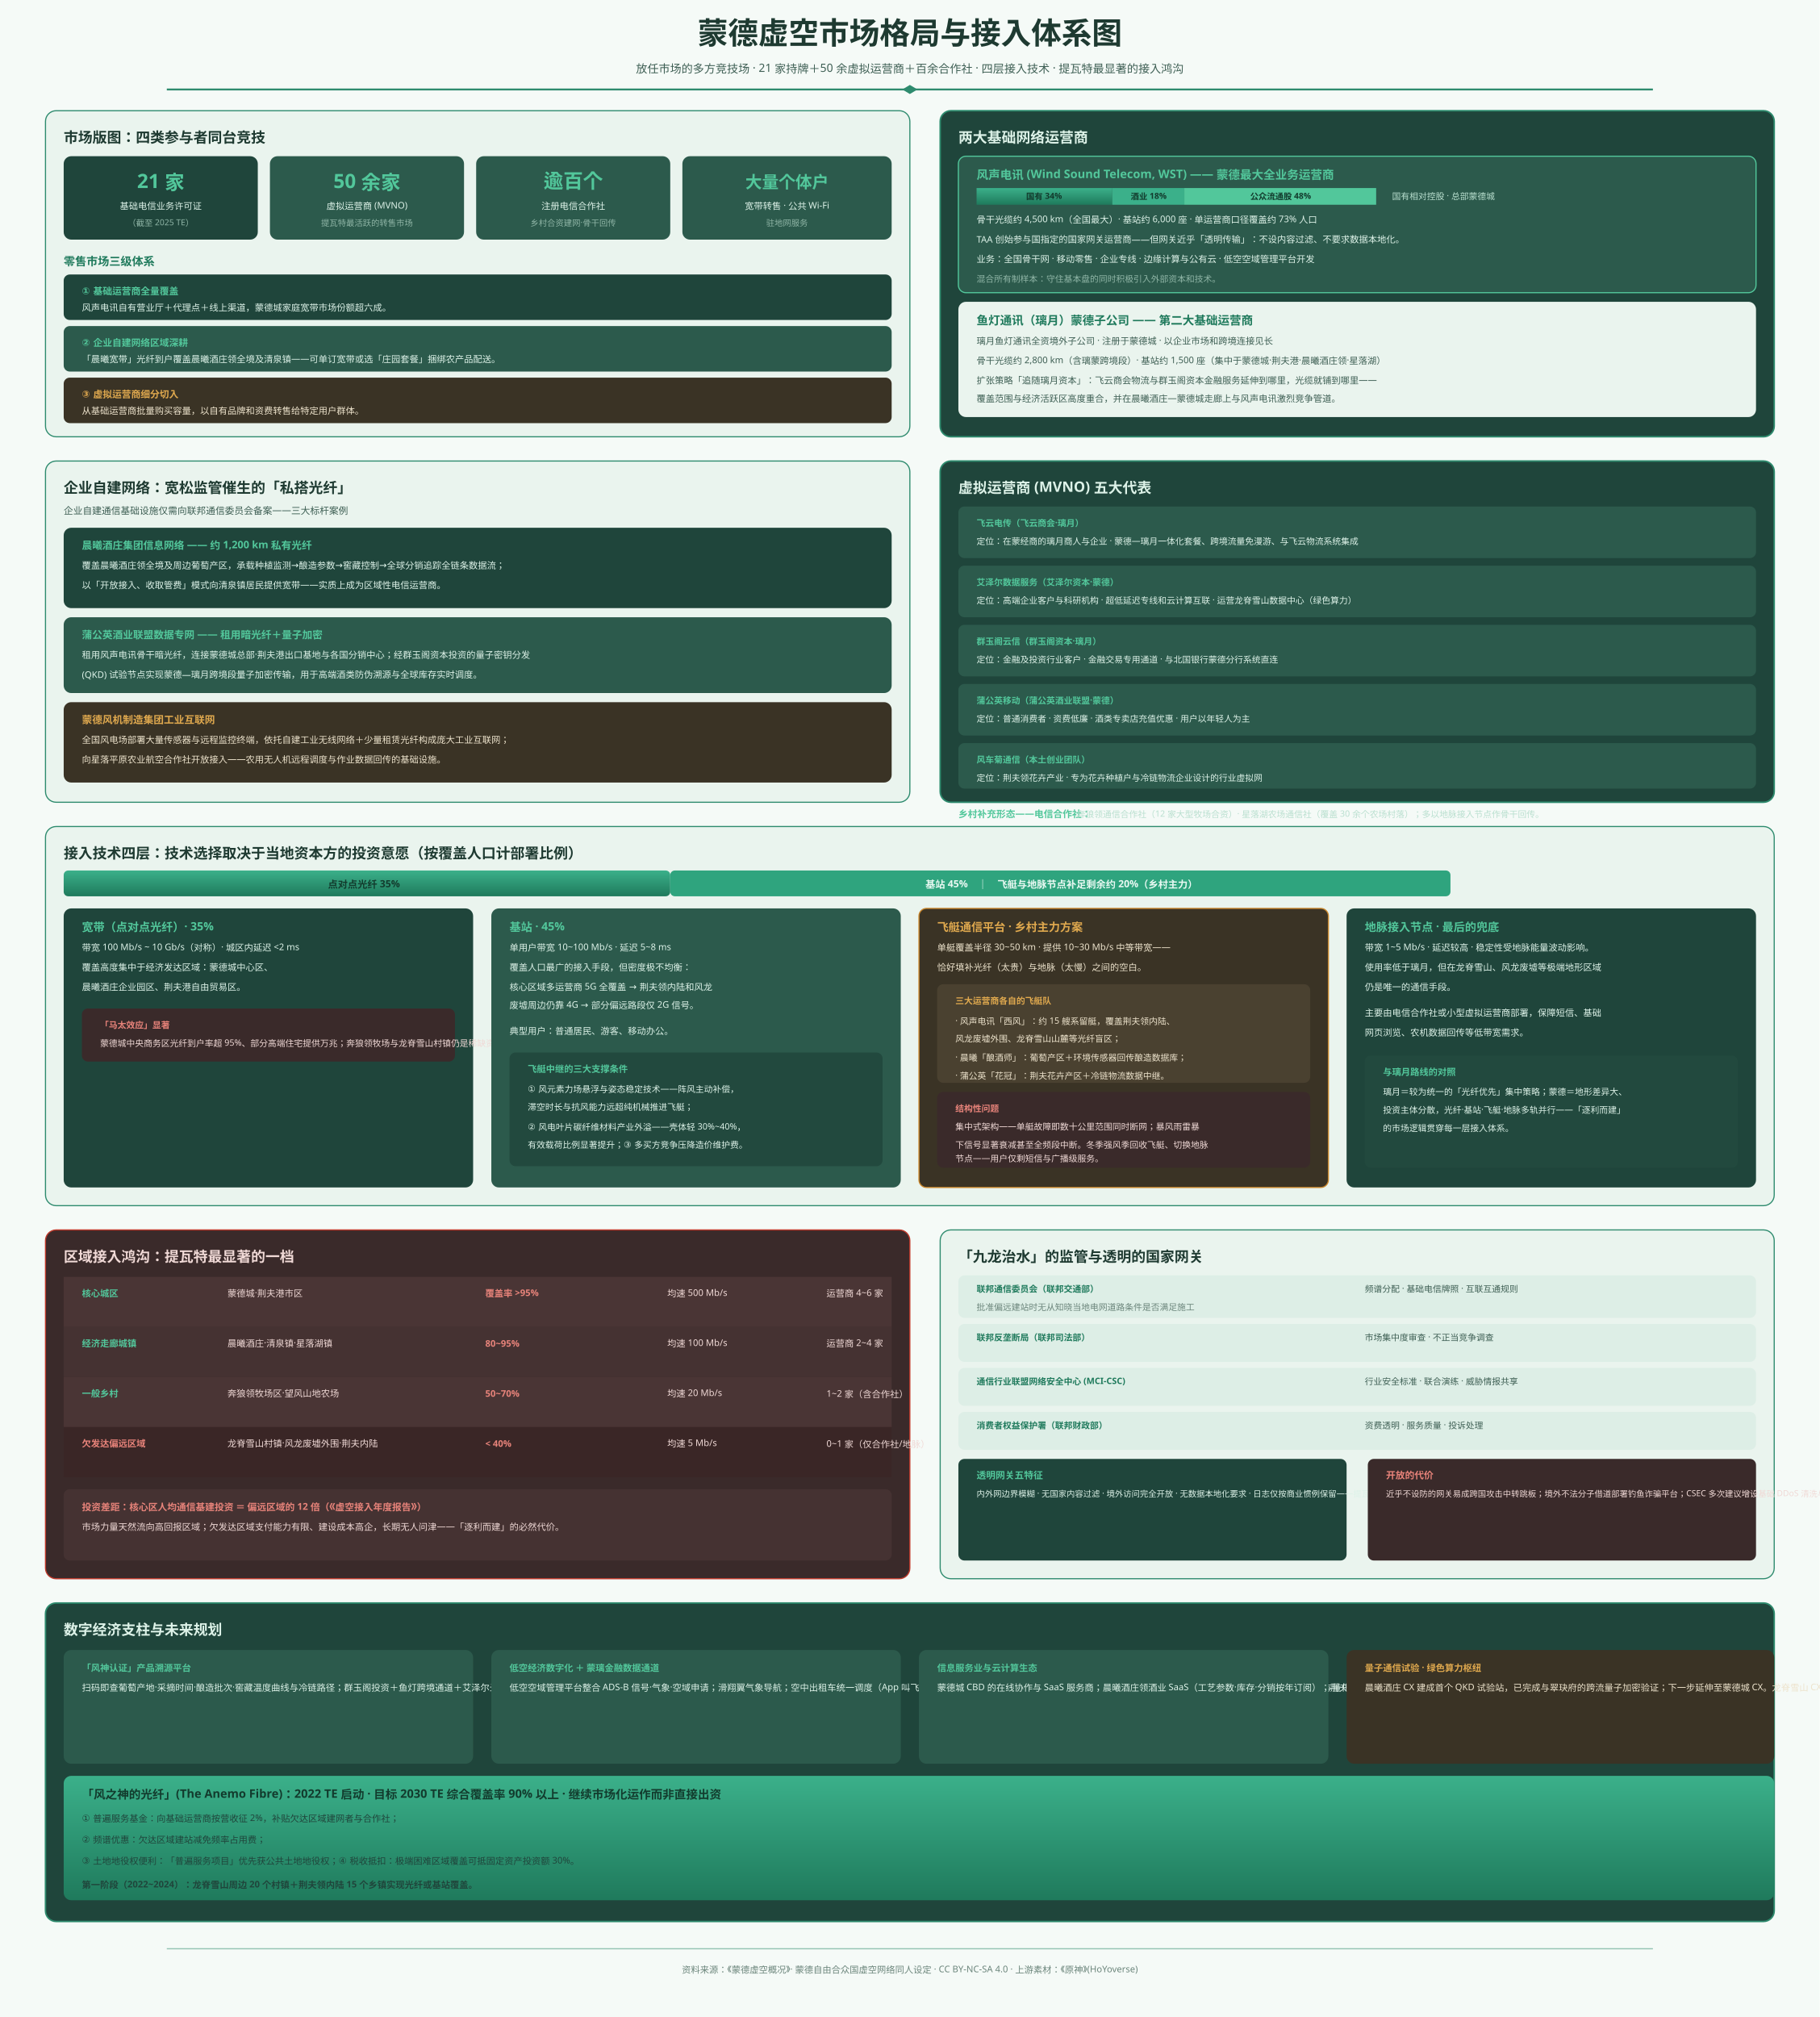
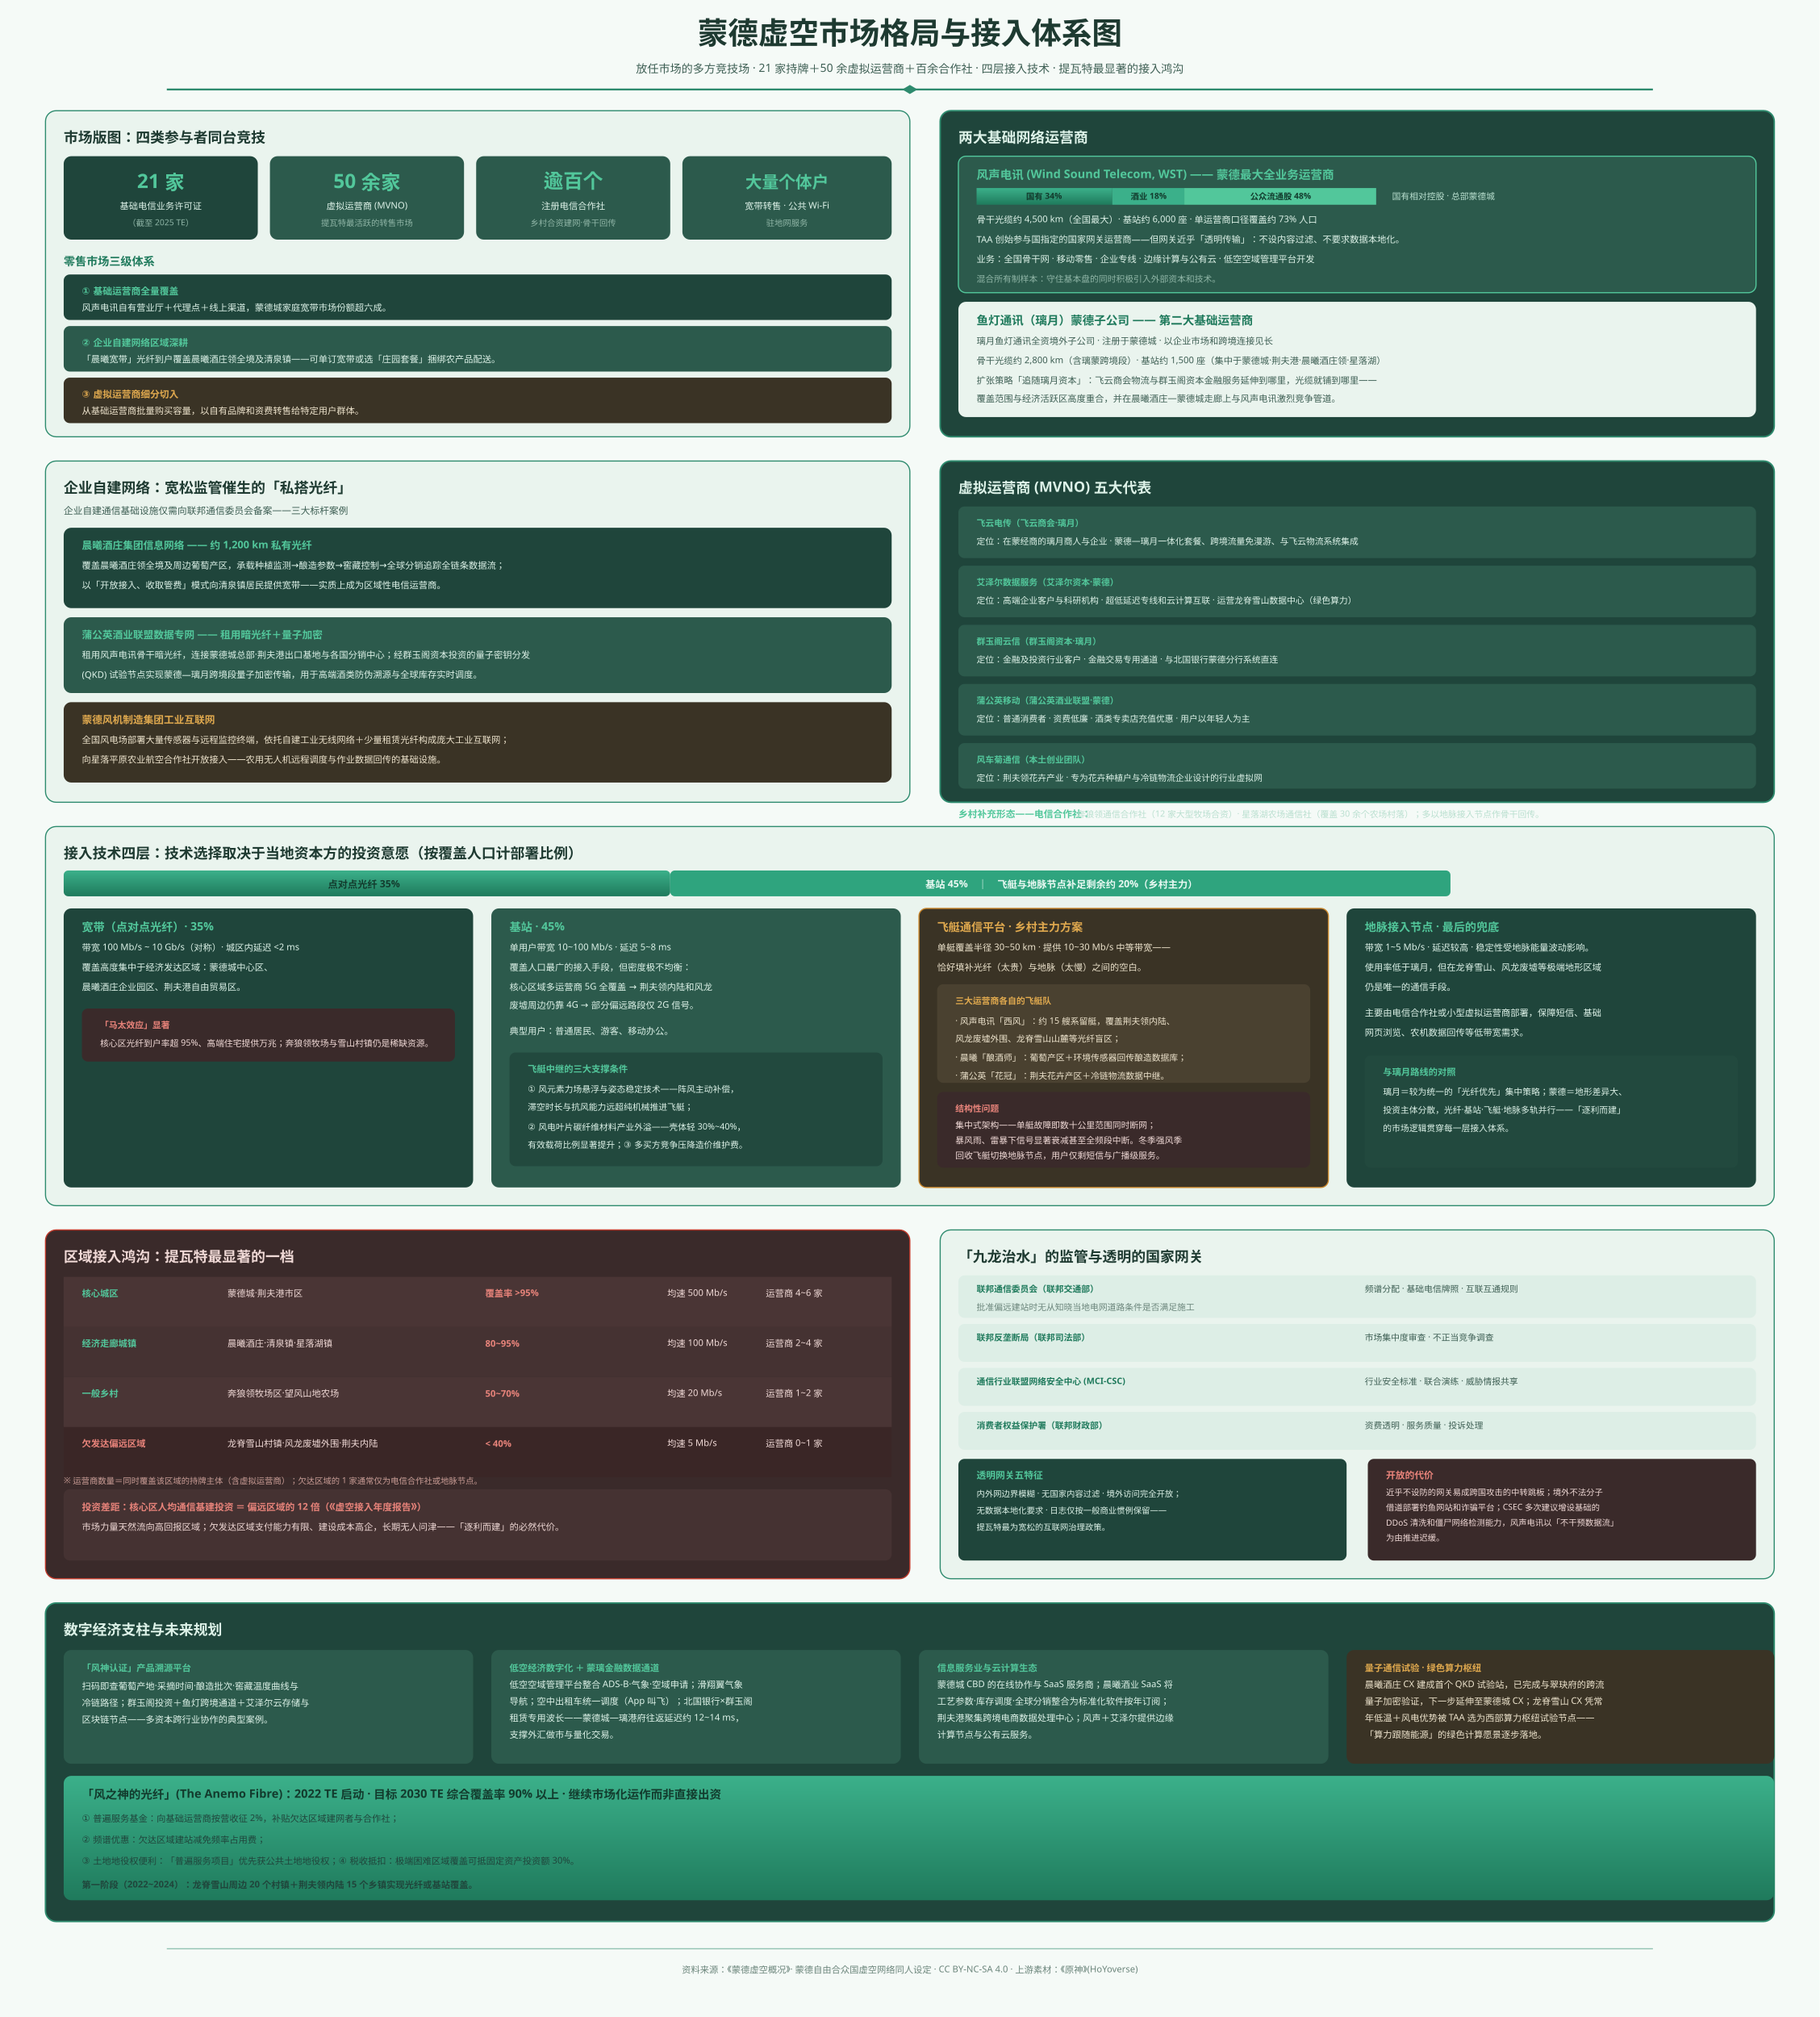
<svg xmlns="http://www.w3.org/2000/svg" viewBox="0 0 2400 2660" font-family="'Microsoft YaHei','PingFang SC','Noto Sans SC',sans-serif">
  <defs>
    <linearGradient id="anemoTop" x1="0" y1="0" x2="0" y2="1">
      <stop offset="0" stop-color="#3BB08A" />
      <stop offset="1" stop-color="#1F7A5C" />
    </linearGradient>
    <marker id="arrowAmber" viewBox="0 0 10 10" refX="9" refY="5" markerWidth="7" markerHeight="7" orient="auto-start-reverse">
      <path d="M 0 1 L 9 5 L 0 9 Z" fill="#C9862B" />
    </marker>
  </defs>
  <rect width="2400" height="2660" fill="#F5FAF7" />
  <text x="1200" y="58" text-anchor="middle" font-size="40" font-weight="700" fill="#1E3A31">蒙德虚空市场格局与接入体系图</text>
  <text x="1200" y="96" text-anchor="middle" font-size="15" fill="#3E5F54">放任市场的多方竞技场 · 21 家持牌＋50 余虚拟运营商＋百余合作社 · 四层接入技术 · 提瓦特最显著的接入鸿沟</text>
  <line x1="220" y1="118" x2="2180" y2="118" stroke="#2E8B6E" stroke-width="2.5" />
  <polygon points="1200,112 1210,118 1200,124 1190,118" fill="#2E8B6E" />
  <g>
    <rect x="60" y="146" width="1140" height="430" rx="14" fill="#EAF4EE" stroke="#2E8B6E" stroke-width="1.5" />
    <text x="84" y="188" font-size="19" font-weight="700" fill="#1E3A31">市场版图：四类参与者同台竞技</text>
    <rect x="84" y="206" width="256" height="110" rx="10" fill="#1F453B" />
    <text x="212" y="248" text-anchor="middle" font-size="26" font-weight="700" fill="#52C79B">21 家</text>
    <text x="212" y="276" text-anchor="middle" font-size="12" fill="#DDF2E8">基础电信业务许可证</text>
    <text x="212" y="298" text-anchor="middle" font-size="11" fill="#8FB5A6">（截至 2025 TE）</text>
    <rect x="356" y="206" width="256" height="110" rx="10" fill="#2C5A4C" />
    <text x="484" y="248" text-anchor="middle" font-size="26" font-weight="700" fill="#52C79B">50 余家</text>
    <text x="484" y="276" text-anchor="middle" font-size="12" fill="#DDF2E8">虚拟运营商 (MVNO)</text>
    <text x="484" y="298" text-anchor="middle" font-size="11" fill="#8FB5A6">提瓦特最活跃的转售市场</text>
    <rect x="628" y="206" width="256" height="110" rx="10" fill="#2C5A4C" />
    <text x="756" y="248" text-anchor="middle" font-size="26" font-weight="700" fill="#52C79B">逾百个</text>
    <text x="756" y="276" text-anchor="middle" font-size="12" fill="#DDF2E8">注册电信合作社</text>
    <text x="756" y="298" text-anchor="middle" font-size="11" fill="#8FB5A6">乡村合资建网·骨干回传</text>
    <rect x="900" y="206" width="276" height="110" rx="10" fill="#2C5A4C" />
    <text x="1038" y="248" text-anchor="middle" font-size="22" font-weight="700" fill="#52C79B">大量个体户</text>
    <text x="1038" y="276" text-anchor="middle" font-size="12" fill="#DDF2E8">宽带转售 · 公共 Wi-Fi</text>
    <text x="1038" y="298" text-anchor="middle" font-size="11" fill="#8FB5A6">驻地网服务</text>
    <text x="84" y="350" font-size="15" font-weight="700" fill="#1F7A5C">零售市场三级体系</text>
    <rect x="84" y="362" width="1092" height="60" rx="8" fill="#1F453B" />
    <text x="108" y="388" font-size="12.5" font-weight="700" fill="#52C79B">① 基础运营商全量覆盖</text>
    <text x="108" y="410" font-size="12" fill="#DDF2E8">风声电讯自有营业厅＋代理点＋线上渠道，蒙德城家庭宽带市场份额超六成。</text>
    <rect x="84" y="430" width="1092" height="60" rx="8" fill="#2C5A4C" />
    <text x="108" y="456" font-size="12.5" font-weight="700" fill="#52C79B">② 企业自建网络区域深耕</text>
    <text x="108" y="478" font-size="12" fill="#DDF2E8">「晨曦宽带」光纤到户覆盖晨曦酒庄领全境及清泉镇——可单订宽带或选「庄园套餐」捆绑农产品配送。</text>
    <rect x="84" y="498" width="1092" height="60" rx="8" fill="#3A3325" />
    <text x="108" y="524" font-size="12.5" font-weight="700" fill="#E0A94E">③ 虚拟运营商细分切入</text>
    <text x="108" y="546" font-size="12" fill="#EDE3CC">从基础运营商批量购买容量，以自有品牌和资费转售给特定用户群体。</text>
  </g>
  <g>
    <rect x="1240" y="146" width="1100" height="430" rx="14" fill="#1F453B" stroke="#2E8B6E" stroke-width="2" />
    <text x="1264" y="188" font-size="19" font-weight="700" fill="#DDF2E8">两大基础网络运营商</text>
    <rect x="1264" y="206" width="1052" height="180" rx="10" fill="#2C5A4C" stroke="#52C79B" stroke-width="1.5" />
    <text x="1288" y="236" font-size="15.5" font-weight="700" fill="#52C79B">风声电讯 (Wind Sound Telecom, WST) —— 蒙德最大全业务运营商</text>
    <rect x="1288" y="248" width="179" height="22" fill="url(#anemoTop)" />
    <rect x="1467" y="248" width="95" height="22" fill="#3BB08A" />
    <rect x="1562" y="248" width="253" height="22" fill="#52C79B" />
    <text x="1377" y="263" text-anchor="middle" font-size="11" font-weight="700" fill="#123B2D">国有 34%</text>
    <text x="1515" y="263" text-anchor="middle" font-size="11" font-weight="700" fill="#123B2D">酒业 18%</text>
    <text x="1689" y="263" text-anchor="middle" font-size="11" font-weight="700" fill="#123B2D">公众流通股 48%</text>
    <text x="1836" y="263" font-size="11.5" fill="#B9DFCF">国有相对控股 · 总部蒙德城</text>
    <text x="1288" y="294" font-size="12" fill="#DDF2E8">骨干光缆约 4,500 km（全国最大）· 基站约 6,000 座 · 单运营商口径覆盖约 73% 人口</text>
    <text x="1288" y="320" font-size="12" fill="#DDF2E8">TAA 创始参与国指定的国家网关运营商——但网关近乎「透明传输」：不设内容过滤、不要求数据本地化。</text>
    <text x="1288" y="346" font-size="12" fill="#DDF2E8">业务：全国骨干网 · 移动零售 · 企业专线 · 边缘计算与公有云 · 低空空域管理平台开发</text>
    <text x="1288" y="372" font-size="11.5" fill="#8FB5A6">混合所有制样本：守住基本盘的同时积极引入外部资本和技术。</text>
    <rect x="1264" y="398" width="1052" height="152" rx="10" fill="#EAF4EE" />
    <text x="1288" y="428" font-size="15.5" font-weight="700" fill="#1F7A5C">鱼灯通讯（璃月）蒙德子公司 —— 第二大基础运营商</text>
    <text x="1288" y="454" font-size="12" fill="#3E5F54">璃月鱼灯通讯全资境外子公司 · 注册于蒙德城 · 以企业市场和跨境连接见长</text>
    <text x="1288" y="480" font-size="12" fill="#3E5F54">骨干光缆约 2,800 km（含璃蒙跨境段）· 基站约 1,500 座（集中于蒙德城·荆夫港·晨曦酒庄领·星落湖）</text>
    <text x="1288" y="506" font-size="12" fill="#3E5F54">扩张策略「追随璃月资本」：飞云商会物流与群玉阁资本金融服务延伸到哪里，光缆就铺到哪里——</text>
    <text x="1288" y="530" font-size="12" fill="#3E5F54">覆盖范围与经济活跃区高度重合，并在晨曦酒庄—蒙德城走廊上与风声电讯激烈竞争管道。</text>
  </g>
  <g>
    <rect x="60" y="608" width="1140" height="450" rx="14" fill="#EAF4EE" stroke="#2E8B6E" stroke-width="1.5" />
    <text x="84" y="650" font-size="19" font-weight="700" fill="#1E3A31">企业自建网络：宽松监管催生的「私搭光纤」</text>
    <text x="84" y="678" font-size="12.5" fill="#3E5F54">企业自建通信基础设施仅需向联邦通信委员会备案——三大标杆案例</text>
    <rect x="84" y="696" width="1092" height="106" rx="10" fill="#1F453B" />
    <text x="108" y="724" font-size="13.5" font-weight="700" fill="#52C79B">晨曦酒庄集团信息网络 —— 约 1,200 km 私有光纤</text>
    <text x="108" y="750" font-size="12" fill="#DDF2E8">覆盖晨曦酒庄领全境及周边葡萄产区，承载种植监测→酿造参数→窖藏控制→全球分销追踪全链条数据流；</text>
    <text x="108" y="776" font-size="12" fill="#DDF2E8">以「开放接入、收取管费」模式向清泉镇居民提供宽带——实质上成为区域性电信运营商。</text>
    <rect x="84" y="814" width="1092" height="100 " rx="10" fill="#2C5A4C" />
    <text x="108" y="842" font-size="13.5" font-weight="700" fill="#52C79B">蒲公英酒业联盟数据专网 —— 租用暗光纤＋量子加密</text>
    <text x="108" y="868" font-size="12" fill="#DDF2E8">租用风声电讯骨干暗光纤，连接蒙德城总部·荆夫港出口基地与各国分销中心；经群玉阁资本投资的量子密钥分发</text>
    <text x="108" y="894" font-size="12" fill="#DDF2E8">(QKD) 试验节点实现蒙德—璃月跨境段量子加密传输，用于高端酒类防伪溯源与全球库存实时调度。</text>
    <rect x="84" y="926" width="1092" height="106" rx="10" fill="#3A3325" />
    <text x="108" y="954" font-size="13.5" font-weight="700" fill="#E0A94E">蒙德风机制造集团工业互联网</text>
    <text x="108" y="980" font-size="12" fill="#EDE3CC">全国风电场部署大量传感器与远程监控终端，依托自建工业无线网络＋少量租赁光纤构成庞大工业互联网；</text>
    <text x="108" y="1006" font-size="12" fill="#EDE3CC">向星落平原农业航空合作社开放接入——农用无人机远程调度与作业数据回传的基础设施。</text>
  </g>
  <g>
    <rect x="1240" y="608" width="1100" height="450" rx="14" fill="#1F453B" stroke="#2E8B6E" stroke-width="2" />
    <text x="1264" y="650" font-size="19" font-weight="700" fill="#DDF2E8">虚拟运营商 (MVNO) 五大代表</text>
    <g font-size="11.5">
      <rect x="1264" y="668" width="1052" height="68 " rx="8" fill="#2C5A4C" />
      <text x="1288" y="694" font-weight="700" fill="#52C79B">飞云电传（飞云商会·璃月）</text>
      <text x="1288" y="718" fill="#DDF2E8">定位：在蒙经商的璃月商人与企业 · 蒙德—璃月一体化套餐、跨境流量免漫游、与飞云物流系统集成</text>
      <rect x="1264" y="746" width="1052" height="68" rx="8" fill="#2C5A4C" />
      <text x="1288" y="772" font-weight="700" fill="#52C79B">艾泽尔数据服务（艾泽尔资本·蒙德）</text>
      <text x="1288" y="796" fill="#DDF2E8">定位：高端企业客户与科研机构 · 超低延迟专线和云计算互联 · 运营龙脊雪山数据中心（绿色算力）</text>
      <rect x="1264" y="824" width="1052" height="68" rx="8" fill="#2C5A4C" />
      <text x="1288" y="850" font-weight="700" fill="#52C79B">群玉阁云信（群玉阁资本·璃月）</text>
      <text x="1288" y="874" fill="#DDF2E8">定位：金融及投资行业客户 · 金融交易专用通道 · 与北国银行蒙德分行系统直连</text>
      <rect x="1264" y="902" width="1052" height="68" rx="8" fill="#2C5A4C" />
      <text x="1288" y="928" font-weight="700" fill="#52C79B">蒲公英移动（蒲公英酒业联盟·蒙德）</text>
      <text x="1288" y="952" fill="#DDF2E8">定位：普通消费者 · 资费低廉 · 酒类专卖店充值优惠 · 用户以年轻人为主</text>
      <rect x="1264" y="980" width="1052" height="60" rx="8" fill="#2C5A4C" />
      <text x="1288" y="1006" font-weight="700" fill="#52C79B">风车菊通信（本土创业团队）</text>
      <text x="1288" y="1030" fill="#DDF2E8">定位：荆夫领花卉产业 · 专为花卉种植户与冷链物流企业设计的行业虚拟网</text>
    </g>
    <rect x="1264" y="1048" width="1052" height="10" fill="none" />
    <text x="1264" y="1078" font-size="12.5" font-weight="700" fill="#52C79B">乡村补充形态——电信合作社：</text>
    <text x="1420" y="1078" font-size="11.5" fill="#B9DFCF">奔狼领通信合作社（12 家大型牧场合资）· 星落湖农场通信社（覆盖 30 余个农场村落）；多以地脉接入节点作骨干回传。</text>
  </g>
  <g>
    <rect x="60" y="1090" width="2280" height="500" rx="14" fill="#EAF4EE" stroke="#2E8B6E" stroke-width="1.5" />
    <text x="84" y="1132" font-size="19" font-weight="700" fill="#1E3A31">接入技术四层：技术选择取决于当地资本方的投资意愿（按覆盖人口计部署比例）</text>
    <rect x="84" y="1148" width="800" height="34" rx="6" fill="url(#anemoTop)" />
    <rect x="884" y="1148" width="1029" height="34" rx="6" fill="#2FA47E" />
    <text x="480" y="1171" text-anchor="middle" font-size="13" font-weight="700" fill="#123B2D">点对点光纤 35%</text>
    <text x="1400" y="1171" text-anchor="middle" font-size="13" font-weight="700" fill="#EAF9F3">基站 45%　｜　飞艇与地脉节点补足剩余约 20%（乡村主力）</text>
    <rect x="84" y="1198" width="540" height="368" rx="10" fill="#1F453B" />
    <text x="108" y="1228" font-size="15" font-weight="700" fill="#52C79B">宽带（点对点光纤）· 35%</text>
    <text x="108" y="1254" font-size="12" fill="#DDF2E8">带宽 100 Mb/s ~ 10 Gb/s（对称）· 城区内延迟 &lt;2 ms</text>
    <text x="108" y="1280" font-size="12" fill="#DDF2E8">覆盖高度集中于经济发达区域：蒙德城中心区、</text>
    <text x="108" y="1306" font-size="12" fill="#DDF2E8">晨曦酒庄企业园区、荆夫港自由贸易区。</text>
    <rect x="108" y="1330" width="492" height="70 " rx="8" fill="#3A2A2A" />
    <text x="132" y="1356" font-size="11.5" font-weight="700" fill="#E8837A">「马太效应」显著</text>
-     <text x="132" y="1380" font-size="11.5" fill="#F0D9D6">蒙德城中央商务区光纤到户率超 95%、部分高端住宅提供万兆；奔狼领牧场与龙脊雪山村镇仍是稀缺资源。</text>
+     <text x="132" y="1380" font-size="11.5" fill="#F0D9D6">核心区光纤到户率超 95%、高端住宅提供万兆；奔狼领牧场与雪山村镇仍是稀缺资源。</text>
    <rect x="648" y="1198" width="540" height="368" rx="10" fill="#2C5A4C" />
    <text x="672" y="1228" font-size="15" font-weight="700" fill="#52C79B">基站 · 45%</text>
    <text x="672" y="1254" font-size="12" fill="#DDF2E8">单用户带宽 10~100 Mb/s · 延迟 5~8 ms</text>
    <text x="672" y="1280" font-size="12" fill="#DDF2E8">覆盖人口最广的接入手段，但密度极不均衡：</text>
    <text x="672" y="1306" font-size="12" fill="#DDF2E8">核心区域多运营商 5G 全覆盖 → 荆夫领内陆和风龙</text>
    <text x="672" y="1330" font-size="12" fill="#DDF2E8">废墟周边仍靠 4G → 部分偏远路段仅 2G 信号。</text>
    <text x="672" y="1364" font-size="12" fill="#DDF2E8">典型用户：普通居民、游客、移动办公。</text>
    <rect x="672" y="1388" width="492" height="150" rx="8" fill="#22493E" />
    <text x="696" y="1414" font-size="12" font-weight="700" fill="#52C79B">飞艇中继的三大支撑条件</text>
    <text x="696" y="1440" font-size="11.5" fill="#DDF2E8">① 风元素力场悬浮与姿态稳定技术——阵风主动补偿，</text>
    <text x="696" y="1464" font-size="11.5" fill="#DDF2E8">　 滞空时长与抗风能力远超纯机械推进飞艇；</text>
    <text x="696" y="1490" font-size="11.5" fill="#DDF2E8">② 风电叶片碳纤维材料产业外溢——壳体轻 30%~40%，</text>
    <text x="696" y="1514" font-size="11.5" fill="#DDF2E8">　 有效载荷比例显著提升；③ 多买方竞争压降造价维护费。</text>
    <rect x="1212" y="1198" width="540" height="368" rx="10" fill="#3A3325" stroke="#C9862B" stroke-width="1.5" />
    <text x="1236" y="1228" font-size="15" font-weight="700" fill="#E0A94E">飞艇通信平台 · 乡村主力方案</text>
    <text x="1236" y="1254" font-size="12" fill="#EDE3CC">单艇覆盖半径 30~50 km · 提供 10~30 Mb/s 中等带宽——</text>
    <text x="1236" y="1280" font-size="12" fill="#EDE3CC">恰好填补光纤（太贵）与地脉（太慢）之间的空白。</text>
    <rect x="1236" y="1298" width="492 " height="130" rx="8" fill="#4A4130" />
    <text x="1260" y="1324" font-size="11.5" font-weight="700" fill="#E0A94E">三大运营商各自的飞艇队</text>
    <text x="1260" y="1350" font-size="11.5" fill="#EDE3CC">· 风声电讯「西风」：约 15 艘系留艇，覆盖荆夫领内陆、</text>
    <text x="1260" y="1374" font-size="11.5" fill="#EDE3CC">　 风龙废墟外围、龙脊雪山山麓等光纤盲区；</text>
    <text x="1260" y="1398" font-size="11.5" fill="#EDE3CC">· 晨曦「酿酒师」：葡萄产区＋环境传感器回传酿造数据库；</text>
    <text x="1260" y="1422" font-size="11.5" fill="#EDE3CC">· 蒲公英「花冠」：荆夫花卉产区＋冷链物流数据中继。</text>
    <rect x="1236" y="1440" width="492" height="100" rx="8" fill="#3A2A2A" />
    <text x="1260" y="1466" font-size="11.5" font-weight="700" fill="#E8837A">结构性问题</text>
-     <text x="1260" y="1490" font-size="11.5" fill="#F0D9D6">集中式架构——单艇故障即数十公里范围同时断网；暴风雨雷暴</text>
-     <text x="1260" y="1514" font-size="11.5" fill="#F0D9D6">下信号显著衰减甚至全频段中断。冬季强风季回收飞艇、切换地脉</text>
-     <text x="1260" y="1532" font-size="11.5" fill="#F0D9D6">节点——用户仅剩短信与广播级服务。</text>
+     <text x="1260" y="1488" font-size="11.5" fill="#F0D9D6">集中式架构——单艇故障即数十公里范围同时断网；</text>
+     <text x="1260" y="1508" font-size="11.5" fill="#F0D9D6">暴风雨、雷暴下信号显著衰减甚至全频段中断。冬季强风季</text>
+     <text x="1260" y="1528" font-size="11.5" fill="#F0D9D6">回收飞艇切换地脉节点，用户仅剩短信与广播级服务。</text>
    <rect x="1776" y="1198" width="540" height="368" rx="10" fill="#1F453B" />
    <text x="1800" y="1228" font-size="15" font-weight="700" fill="#52C79B">地脉接入节点 · 最后的兜底</text>
    <text x="1800" y="1254" font-size="12" fill="#DDF2E8">带宽 1~5 Mb/s · 延迟较高 · 稳定性受地脉能量波动影响。</text>
    <text x="1800" y="1280" font-size="12" fill="#DDF2E8">使用率低于璃月，但在龙脊雪山、风龙废墟等极端地形区域</text>
    <text x="1800" y="1306" font-size="12" fill="#DDF2E8">仍是唯一的通信手段。</text>
    <text x="1800" y="1340" font-size="12" fill="#DDF2E8">主要由电信合作社或小型虚拟运营商部署，保障短信、基础</text>
    <text x="1800" y="1366" font-size="12" fill="#DDF2E8">网页浏览、农机数据回传等低带宽需求。</text>
    <rect x="1800" y="1392" width="492" height="148" rx="8" fill="#22493E" />
    <text x="1824" y="1418" font-size="12" font-weight="700" fill="#52C79B">与璃月路线的对照</text>
    <text x="1824" y="1444" font-size="11.5" fill="#DDF2E8">璃月＝较为统一的「光纤优先」集中策略；蒙德＝地形差异大、</text>
    <text x="1824" y="1468" font-size="11.5" fill="#DDF2E8">投资主体分散，光纤·基站·飞艇·地脉多轨并行——「逐利而建」</text>
    <text x="1824" y="1492" font-size="11.5" fill="#DDF2E8">的市场逻辑贯穿每一层接入体系。</text>
  </g>
  <g>
    <rect x="60" y="1622" width="1140" height="460" rx="14" fill="#3A2A2A" stroke="#C0392B" stroke-width="1.5" />
    <text x="84" y="1664" font-size="19" font-weight="700" fill="#F0D9D6">区域接入鸿沟：提瓦特最显著的一档</text>
    <g font-size="12">
      <rect x="84" y="1684" width="1092" height="66" fill="#4A3535" />
      <text x="108" y="1710" font-weight="700" fill="#52C79B">核心城区</text>
      <text x="300" y="1710" fill="#F0D9D6">蒙德城·荆夫港市区</text>
      <text x="640" y="1710" font-weight="700" fill="#E8837A">覆盖率 &gt;95%</text>
      <text x="880" y="1710" fill="#F0D9D6">均速 500 Mb/s</text>
-       <text x="1090" y="1710" fill="#F0D9D6">运营商 4~6 家</text>
-       <rect x="84" y="1750" width="1092" height="66 " fill="#453232" />
+       <text x="1010" y="1710" fill="#F0D9D6">运营商 4~6 家</text>
+       <rect x="84" y="1750" width="1092" height="66" fill="#453232" />
      <text x="108" y="1776" font-weight="700" fill="#52C79B">经济走廊城镇</text>
      <text x="300" y="1776" fill="#F0D9D6">晨曦酒庄·清泉镇·星落湖镇</text>
      <text x="640" y="1776" font-weight="700" fill="#E8837A">80~95%</text>
      <text x="880" y="1776" fill="#F0D9D6">均速 100 Mb/s</text>
-       <text x="1090" y="1776" fill="#F0D9D6">运营商 2~4 家</text>
+       <text x="1010" y="1776" fill="#F0D9D6">运营商 2~4 家</text>
      <rect x="84" y="1816" width="1092" height="66" fill="#4A3535" />
      <text x="108" y="1842" font-weight="700" fill="#52C79B">一般乡村</text>
      <text x="300" y="1842" fill="#F0D9D6">奔狼领牧场区·望风山地农场</text>
      <text x="640" y="1842" font-weight="700" fill="#E8837A">50~70%</text>
      <text x="880" y="1842" fill="#F0D9D6">均速 20 Mb/s</text>
-       <text x="1090" y="1842" fill="#F0D9D6">1~2 家（含合作社）</text>
+       <text x="1010" y="1842" fill="#F0D9D6">运营商 1~2 家</text>
      <rect x="84" y="1882" width="1092" height="66" fill="#3A2626" />
      <text x="108" y="1908" font-weight="700" fill="#E8837A">欠发达偏远区域</text>
      <text x="300" y="1908" fill="#F0D9D6">龙脊雪山村镇·风龙废墟外围·荆夫内陆</text>
      <text x="640" y="1908" font-weight="700" fill="#E8837A">&lt; 40%</text>
      <text x="880" y="1908" fill="#F0D9D6">均速 5 Mb/s</text>
-       <text x="1090" y="1908" fill="#F0D9D6">0~1 家（仅合作社/地脉）</text>
-     </g>
+       <text x="1010" y="1908" fill="#F0D9D6">运营商 0~1 家</text>
+     </g>
+     <text x="84" y="1956" font-size="11" fill="#C99B94">※ 运营商数量＝同时覆盖该区域的持牌主体（含虚拟运营商）；欠达区域的 1 家通常仅为电信合作社或地脉节点。</text>
    <rect x="84" y="1964" width="1092" height="94" rx="8" fill="#453232" />
    <text x="108" y="1992" font-size="12.5" font-weight="700" fill="#E8837A">投资差距：核心区人均通信基建投资 ＝ 偏远区域的 12 倍（《虚空接入年度报告》）</text>
    <text x="108" y="2018" font-size="12" fill="#F0D9D6">市场力量天然流向高回报区域；欠发达区域支付能力有限、建设成本高企，长期无人问津——「逐利而建」的必然代价。</text>
  </g>
  <g>
    <rect x="1240" y="1622" width="1100" height="460" rx="14" fill="#EAF4EE" stroke="#2E8B6E" stroke-width="1.5" />
    <text x="1264" y="1664" font-size="19" font-weight="700" fill="#1E3A31">「九龙治水」的监管与透明的国家网关</text>
    <g font-size="11.5">
      <rect x="1264" y="1682" width="1052" height="56 " rx="8" fill="#DDEEE6" />
      <text x="1288" y="1704" font-weight="700" fill="#1F7A5C">联邦通信委员会（联邦交通部）</text>
      <text x="1800" y="1704" fill="#3E5F54">频谱分配 · 基础电信牌照 · 互联互通规则</text>
      <text x="1288" y="1728" fill="#6B857B">批准偏远建站时无从知晓当地电网道路条件是否满足施工</text>
      <rect x="1264" y="1746" width="1052" height="50" rx="8" fill="#DDEEE6" />
      <text x="1288" y="1768" font-weight="700" fill="#1F7A5C">联邦反垄断局（联邦司法部）</text>
      <text x="1800" y="1768" fill="#3E5F54">市场集中度审查 · 不正当竞争调查</text>
      <rect x="1264" y="1804" width="1052" height="50" rx="8" fill="#DDEEE6" />
      <text x="1288" y="1826" font-weight="700" fill="#1F7A5C">通信行业联盟网络安全中心 (MCI-CSC)</text>
      <text x="1800" y="1826" fill="#3E5F54">行业安全标准 · 联合演练 · 威胁情报共享</text>
      <rect x="1264" y="1862" width="1052" height="50" rx="8" fill="#DDEEE6" />
      <text x="1288" y="1884" font-weight="700" fill="#1F7A5C">消费者权益保护署（联邦财政部）</text>
      <text x="1800" y="1884" fill="#3E5F54">资费透明 · 服务质量 · 投诉处理</text>
    </g>
    <rect x="1264" y="1924" width="512" height="134" rx="8" fill="#1F453B" />
    <text x="1288" y="1950" font-size="12.5" font-weight="700" fill="#52C79B">透明网关五特征</text>
-     <text x="1288" y="1974" font-size="11" fill="#DDF2E8">内外网边界模糊 · 无国家内容过滤 · 境外访问完全开放 · 无数据本地化要求 · 日志仅按商业惯例保留——提瓦特最宽松的治理政策。</text>
+     <text x="1288" y="1974" font-size="11" fill="#DDF2E8">内外网边界模糊 · 无国家内容过滤 · 境外访问完全开放；</text>
+     <text x="1288" y="1996" font-size="11" fill="#DDF2E8">无数据本地化要求 · 日志仅按一般商业惯例保留——</text>
+     <text x="1288" y="2018" font-size="11" fill="#DDF2E8">提瓦特最为宽松的互联网治理政策。</text>
    <rect x="1804" y="1924" width="512" height="134" rx="8" fill="#3A2A2A" />
    <text x="1828" y="1950" font-size="12.5" font-weight="700" fill="#E8837A">开放的代价</text>
-     <text x="1828" y="1974" font-size="11" fill="#F0D9D6">近乎不设防的网关易成跨国攻击中转跳板；境外不法分子借道部署钓鱼诈骗平台；CSEC 多次建议增设基础 DDoS 清洗与僵尸网络检测，风声电讯以「不干预数据流」为由推进迟缓。</text>
+     <text x="1828" y="1972" font-size="11" fill="#F0D9D6">近乎不设防的网关易成跨国攻击的中转跳板；境外不法分子</text>
+     <text x="1828" y="1992" font-size="11" fill="#F0D9D6">借道部署钓鱼网站和诈骗平台；CSEC 多次建议增设基础的</text>
+     <text x="1828" y="2012" font-size="11" fill="#F0D9D6">DDoS 清洗和僵尸网络检测能力，风声电讯以「不干预数据流」</text>
+     <text x="1828" y="2032" font-size="11" fill="#F0D9D6">为由推进迟缓。</text>
  </g>
  <g>
    <rect x="60" y="2114" width="2280" height="420" rx="14" fill="#1F453B" stroke="#2E8B6E" stroke-width="2" />
    <text x="84" y="2156" font-size="19" font-weight="700" fill="#DDF2E8">数字经济支柱与未来规划</text>
    <g font-size="12">
      <rect x="84" y="2176" width="540" height="150" rx="10" fill="#2C5A4C" />
      <text x="108" y="2204" font-weight="700" fill="#52C79B">「风神认证」产品溯源平台</text>
-       <text x="108" y="2230" fill="#DDF2E8">扫码即查葡萄产地·采摘时间·酿造批次·窖藏温度曲线与冷链路径；群玉阁投资＋鱼灯跨境通道＋艾泽尔云存储与区块链节点——多资本跨行业协作的典型。</text>
+       <text x="108" y="2228" fill="#DDF2E8">扫码即查葡萄产地·采摘时间·酿造批次·窖藏温度曲线与</text>
+       <text x="108" y="2250" fill="#DDF2E8">冷链路径；群玉阁投资＋鱼灯跨境通道＋艾泽尔云存储与</text>
+       <text x="108" y="2272" fill="#DDF2E8">区块链节点——多资本跨行业协作的典型案例。</text>
      <rect x="648" y="2176" width="540" height="150" rx="10" fill="#2C5A4C" />
      <text x="672" y="2204" font-weight="700" fill="#52C79B">低空经济数字化 ＋ 蒙璃金融数据通道</text>
-       <text x="672" y="2230" fill="#DDF2E8">低空空域管理平台整合 ADS-B 信号·气象·空域申请；滑翔翼气象导航；空中出租车统一调度（App 叫飞）；北国银行×群玉阁租赁专用波长——蒙德城—璃港府端到端往返延迟约 12~14 ms，支撑外汇做市与量化交易。</text>
+       <text x="672" y="2226" fill="#DDF2E8">低空空域管理平台整合 ADS-B·气象·空域申请；滑翔翼气象</text>
+       <text x="672" y="2248" fill="#DDF2E8">导航；空中出租车统一调度（App 叫飞）；北国银行×群玉阁</text>
+       <text x="672" y="2270" fill="#DDF2E8">租赁专用波长——蒙德城—璃港府往返延迟约 12~14 ms，</text>
+       <text x="672" y="2292" fill="#DDF2E8">支撑外汇做市与量化交易。</text>
      <rect x="1212" y="2176" width="540" height="150" rx="10" fill="#2C5A4C" />
      <text x="1236" y="2204" font-weight="700" fill="#52C79B">信息服务业与云计算生态</text>
-       <text x="1236" y="2230" fill="#DDF2E8">蒙德城 CBD 的在线协作与 SaaS 服务商；晨曦酒庄领酒业 SaaS（工艺参数·库存·分销按年订阅）；荆夫港跨境电商数据处理中心；风声＋艾泽尔边缘计算与公有云。</text>
+       <text x="1236" y="2226" fill="#DDF2E8">蒙德城 CBD 的在线协作与 SaaS 服务商；晨曦酒业 SaaS 将</text>
+       <text x="1236" y="2248" fill="#DDF2E8">工艺参数·库存调度·全球分销整合为标准化软件按年订阅；</text>
+       <text x="1236" y="2270" fill="#DDF2E8">荆夫港聚集跨境电商数据处理中心；风声＋艾泽尔提供边缘</text>
+       <text x="1236" y="2292" fill="#DDF2E8">计算节点与公有云服务。</text>
      <rect x="1776" y="2176" width="564" height="150" rx="10" fill="#3A3325" />
      <text x="1800" y="2204" font-weight="700" fill="#E0A94E">量子通信试验 · 绿色算力枢纽</text>
-       <text x="1800" y="2230" fill="#EDE3CC">晨曦酒庄 CX 建成首个 QKD 试验站，已完成与翠玦府的跨流量子加密验证；下一步延伸至蒙德城 CX。龙脊雪山 CX 凭低温＋风电被 TAA 选为西部算力枢纽试验节点——「算力跟随能源」。</text>
+       <text x="1800" y="2226" fill="#EDE3CC">晨曦酒庄 CX 建成首个 QKD 试验站，已完成与翠玦府的跨流</text>
+       <text x="1800" y="2248" fill="#EDE3CC">量子加密验证，下一步延伸至蒙德城 CX；龙脊雪山 CX 凭常</text>
+       <text x="1800" y="2270" fill="#EDE3CC">年低温＋风电优势被 TAA 选为西部算力枢纽试验节点——</text>
+       <text x="1800" y="2292" fill="#EDE3CC">「算力跟随能源」的绿色计算愿景逐步落地。</text>
    </g>
    <rect x="84" y="2342" width="2256" height="164" rx="10" fill="url(#anemoTop)" />
    <text x="108" y="2372" font-size="15.5" font-weight="700" fill="#123B2D">「风之神的光纤」(The Anemo Fibre)：2022 TE 启动 · 目标 2030 TE 综合覆盖率 90% 以上 · 继续市场化运作而非直接出资</text>
    <g font-size="12" fill="#1F453B">
      <text x="108" y="2402">① 普遍服务基金：向基础运营商按营收征 2%，补贴欠达区域建网者与合作社；</text>
      <text x="108" y="2430">② 频谱优惠：欠达区域建站减免频率占用费；</text>
      <text x="108" y="2458">③ 土地地役权便利：「普遍服务项目」优先获公共土地地役权；④ 税收抵扣：极端困难区域覆盖可抵固定资产投资额 30%。</text>
      <text x="108" y="2490" font-weight="700">第一阶段（2022~2024）：龙脊雪山周边 20 个村镇＋荆夫领内陆 15 个乡镇实现光纤或基站覆盖。</text>
    </g>
  </g>
  <line x1="220" y1="2570" x2="2180" y2="2570" stroke="#2E8B6E" stroke-width="1.5" opacity="0.5" />
  <text x="1200" y="2602" text-anchor="middle" font-size="12" fill="#6B857B">资料来源：《蒙德虚空概况》· 蒙德自由合众国虚空网络同人设定 · CC BY-NC-SA 4.0 · 上游素材：《原神》(HoYoverse)</text>
</svg>
